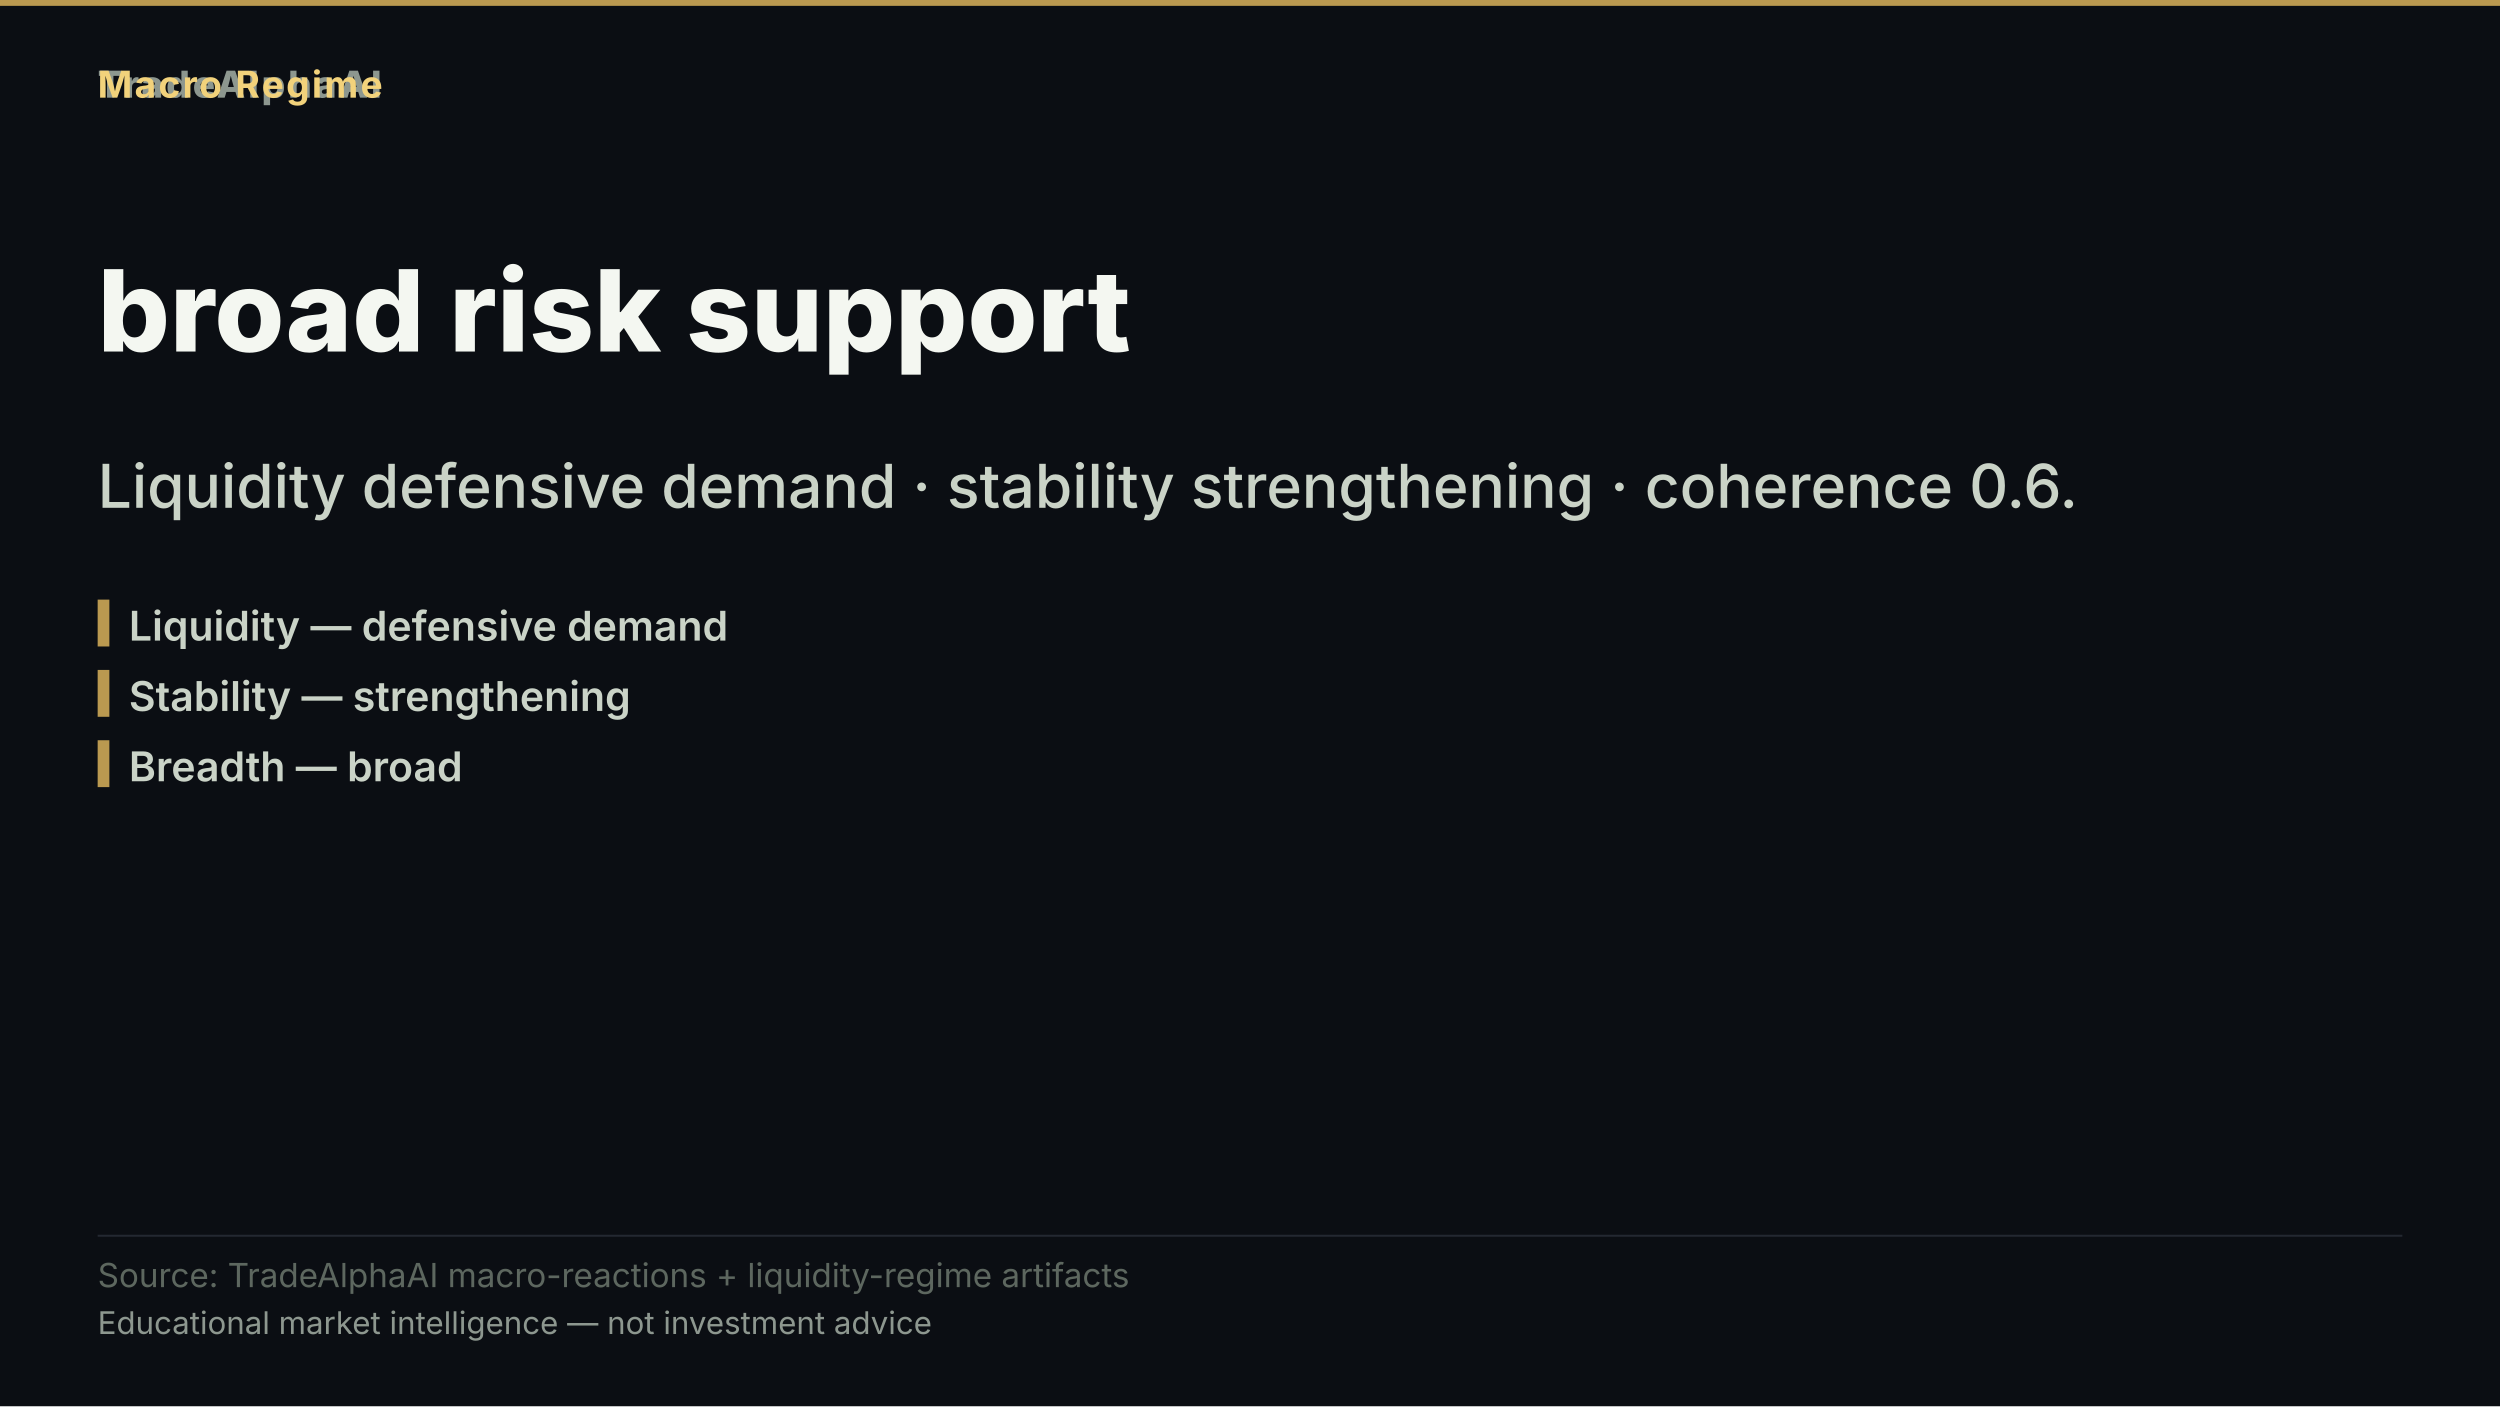
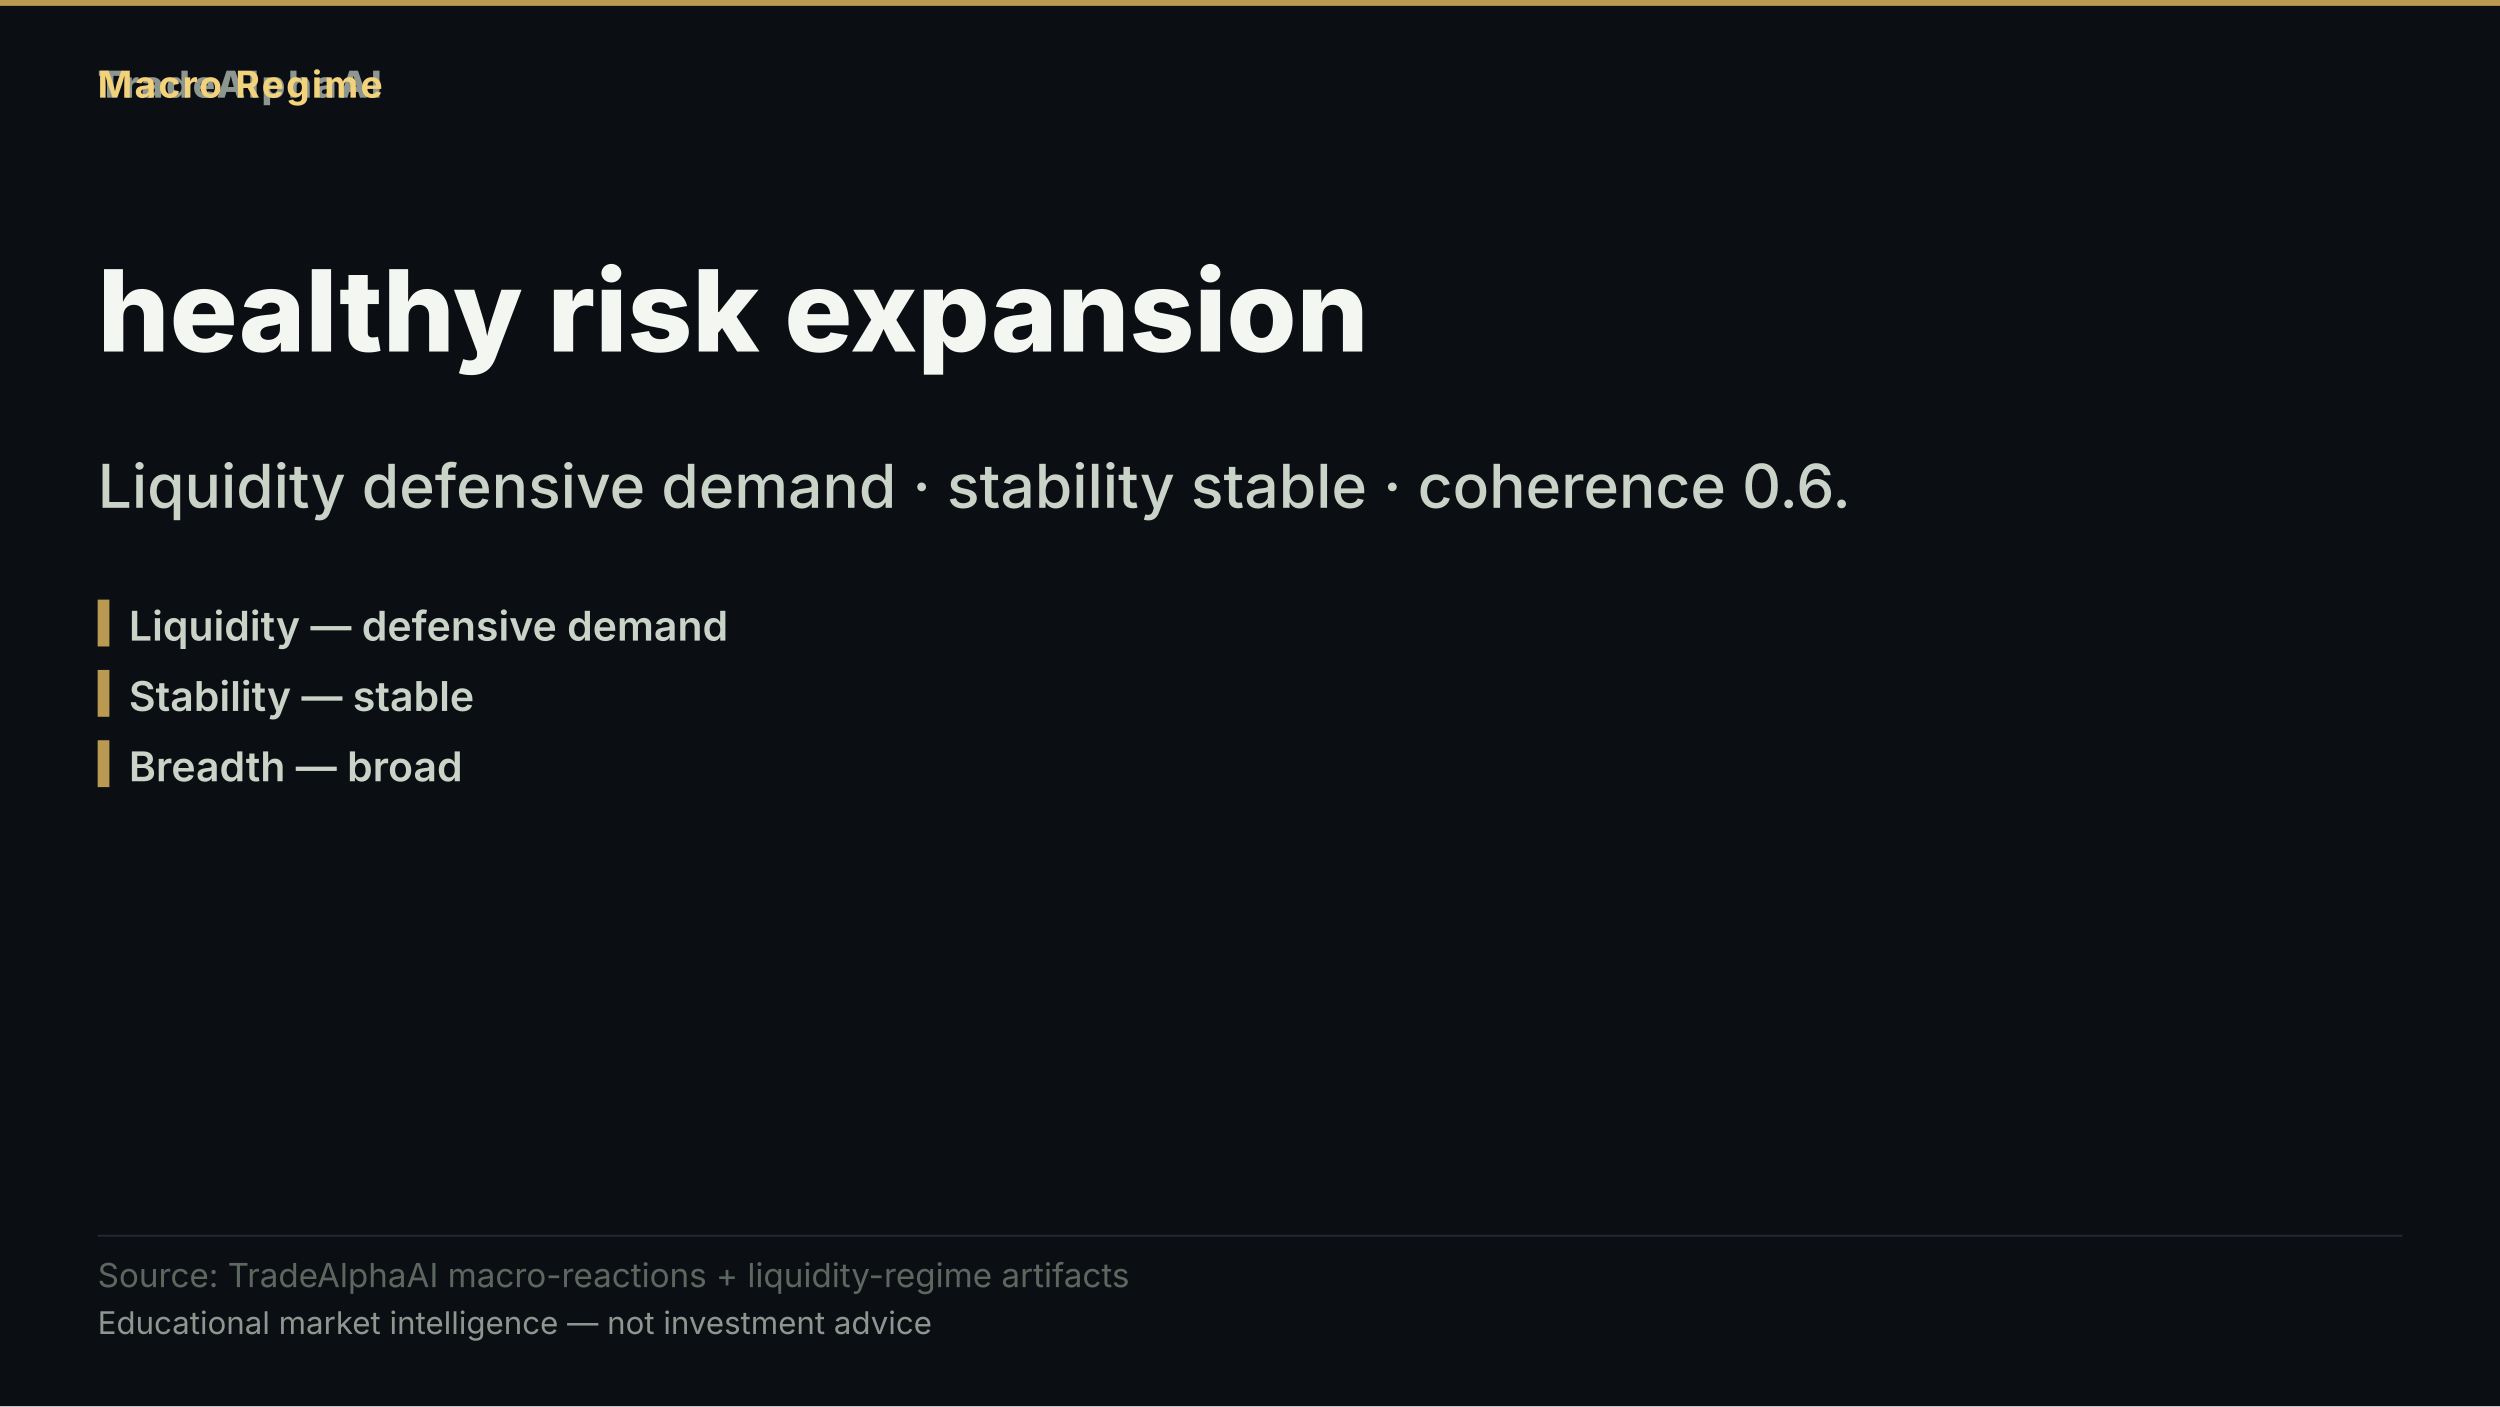
- <svg xmlns="http://www.w3.org/2000/svg" width="1280" height="720" viewBox="0 0 1280 720" role="img" aria-label="broad risk support">
+ <svg xmlns="http://www.w3.org/2000/svg" width="1280" height="720" viewBox="0 0 1280 720" role="img" aria-label="healthy risk expansion">
  <rect width="1280" height="720" fill="#0b0e13" />
  <rect x="0" y="0" width="1280" height="3" fill="#d8b15a" opacity="0.85" />
  <text x="50" y="50" font-family="'Inter','Segoe UI','Helvetica Neue',Arial,sans-serif" font-size="19" font-weight="800" letter-spacing="1.5" fill="#8d978f" text-anchor="start">TradeAlphaAI</text>
  <text x="50" y="50" font-family="'Inter','Segoe UI','Helvetica Neue',Arial,sans-serif" font-size="19" font-weight="700" letter-spacing="1.2" fill="#f2d27b" text-anchor="start">Macro Regime</text>
-   <text x="50" y="180" font-family="'Inter','Segoe UI','Helvetica Neue',Arial,sans-serif" font-size="58" font-weight="800" fill="#f4f7f1" text-anchor="start">broad risk support</text>
-   <text x="50" y="260" font-family="'Inter','Segoe UI','Helvetica Neue',Arial,sans-serif" font-size="31" font-weight="500" fill="#cad3c7" text-anchor="start">Liquidity defensive demand · stability strengthening · coherence 0.6.</text>
+   <text x="50" y="180" font-family="'Inter','Segoe UI','Helvetica Neue',Arial,sans-serif" font-size="58" font-weight="800" fill="#f4f7f1" text-anchor="start">healthy risk expansion</text>
+   <text x="50" y="260" font-family="'Inter','Segoe UI','Helvetica Neue',Arial,sans-serif" font-size="31" font-weight="500" fill="#cad3c7" text-anchor="start">Liquidity defensive demand · stability stable · coherence 0.6.</text>
  <rect x="50" y="307" width="6" height="24" fill="#d8b15a" opacity="0.85" />
  <text x="66" y="328" font-family="'Inter','Segoe UI','Helvetica Neue',Arial,sans-serif" font-size="21" font-weight="600" fill="#cad3c7" text-anchor="start">Liquidity — defensive demand</text>
  <rect x="50" y="343" width="6" height="24" fill="#d8b15a" opacity="0.85" />
-   <text x="66" y="364" font-family="'Inter','Segoe UI','Helvetica Neue',Arial,sans-serif" font-size="21" font-weight="600" fill="#cad3c7" text-anchor="start">Stability — strengthening</text>
+   <text x="66" y="364" font-family="'Inter','Segoe UI','Helvetica Neue',Arial,sans-serif" font-size="21" font-weight="600" fill="#cad3c7" text-anchor="start">Stability — stable</text>
  <rect x="50" y="379" width="6" height="24" fill="#d8b15a" opacity="0.85" />
  <text x="66" y="400" font-family="'Inter','Segoe UI','Helvetica Neue',Arial,sans-serif" font-size="21" font-weight="600" fill="#cad3c7" text-anchor="start">Breadth — broad</text>
  <rect x="50" y="632.2" width="1180" height="1" fill="rgba(148,163,184,0.18)" />
  <text x="50" y="659" font-family="'Inter','Segoe UI','Helvetica Neue',Arial,sans-serif" font-size="17" fill="#5d675f" text-anchor="start">Source: TradeAlphaAI macro-reactions + liquidity-regime artifacts</text>
  <text x="50" y="683" font-family="'Inter','Segoe UI','Helvetica Neue',Arial,sans-serif" font-size="16" fill="#8d978f" text-anchor="start">Educational market intelligence — not investment advice</text>
</svg>
